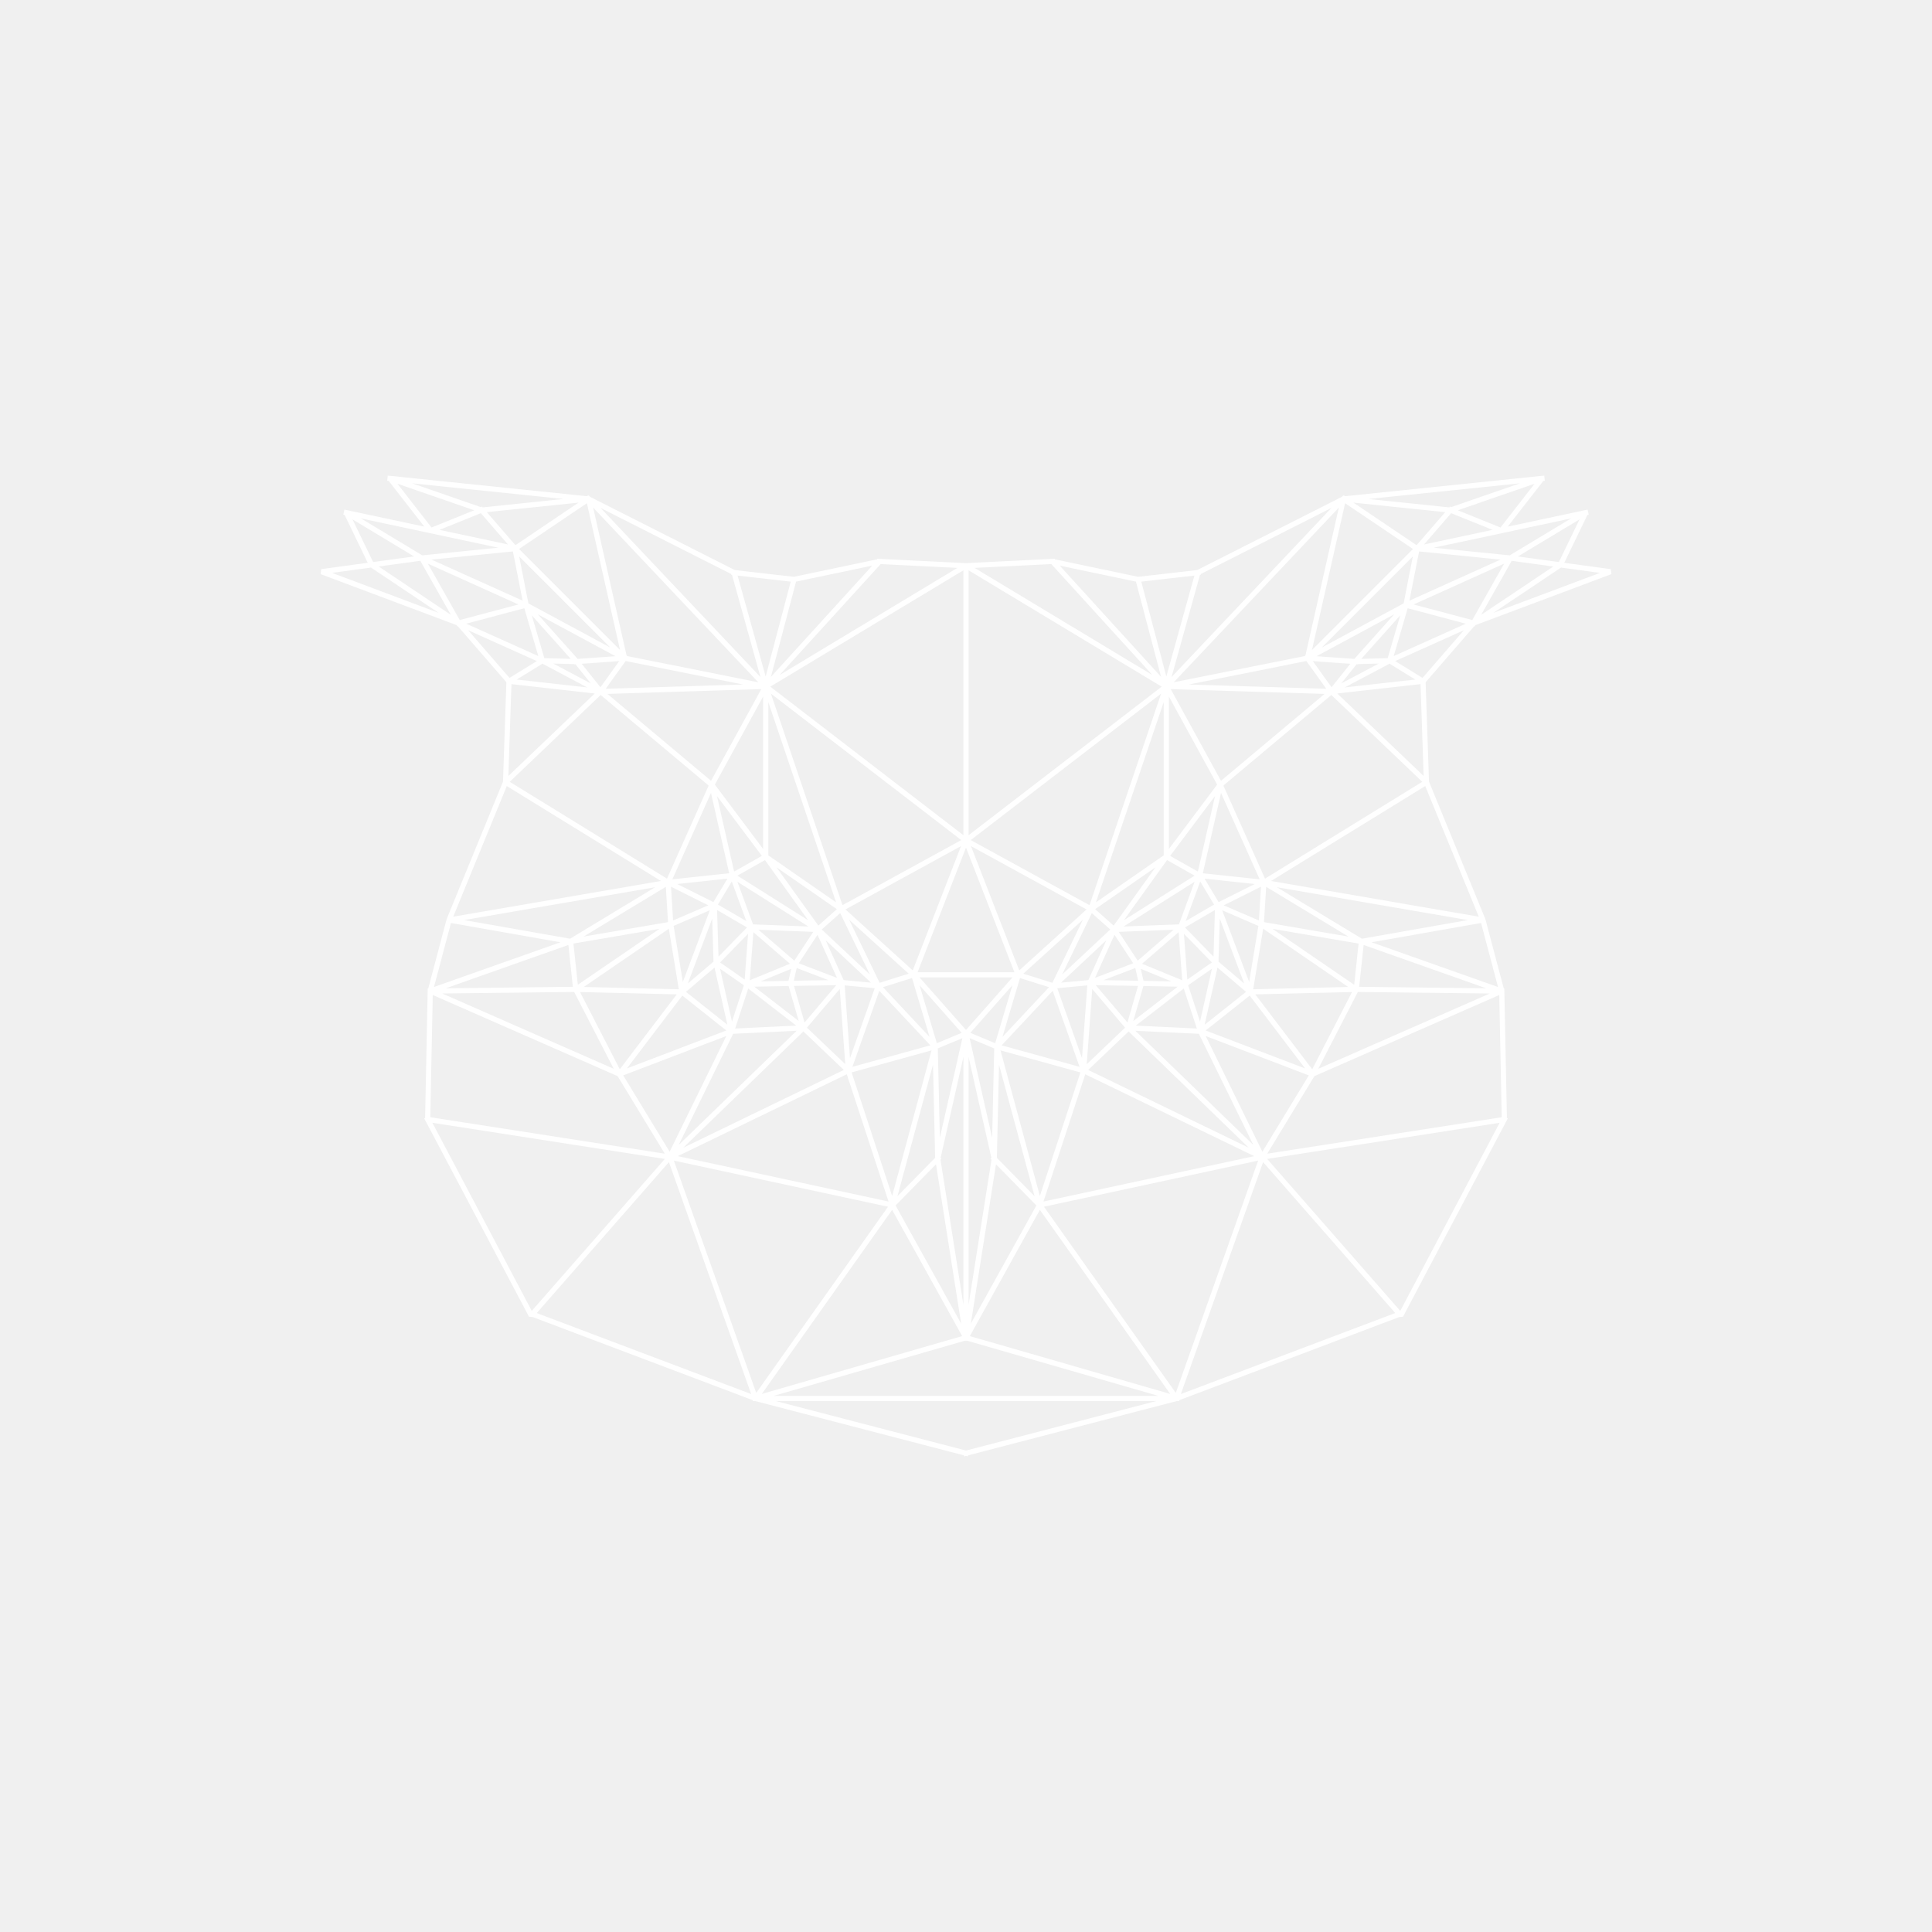
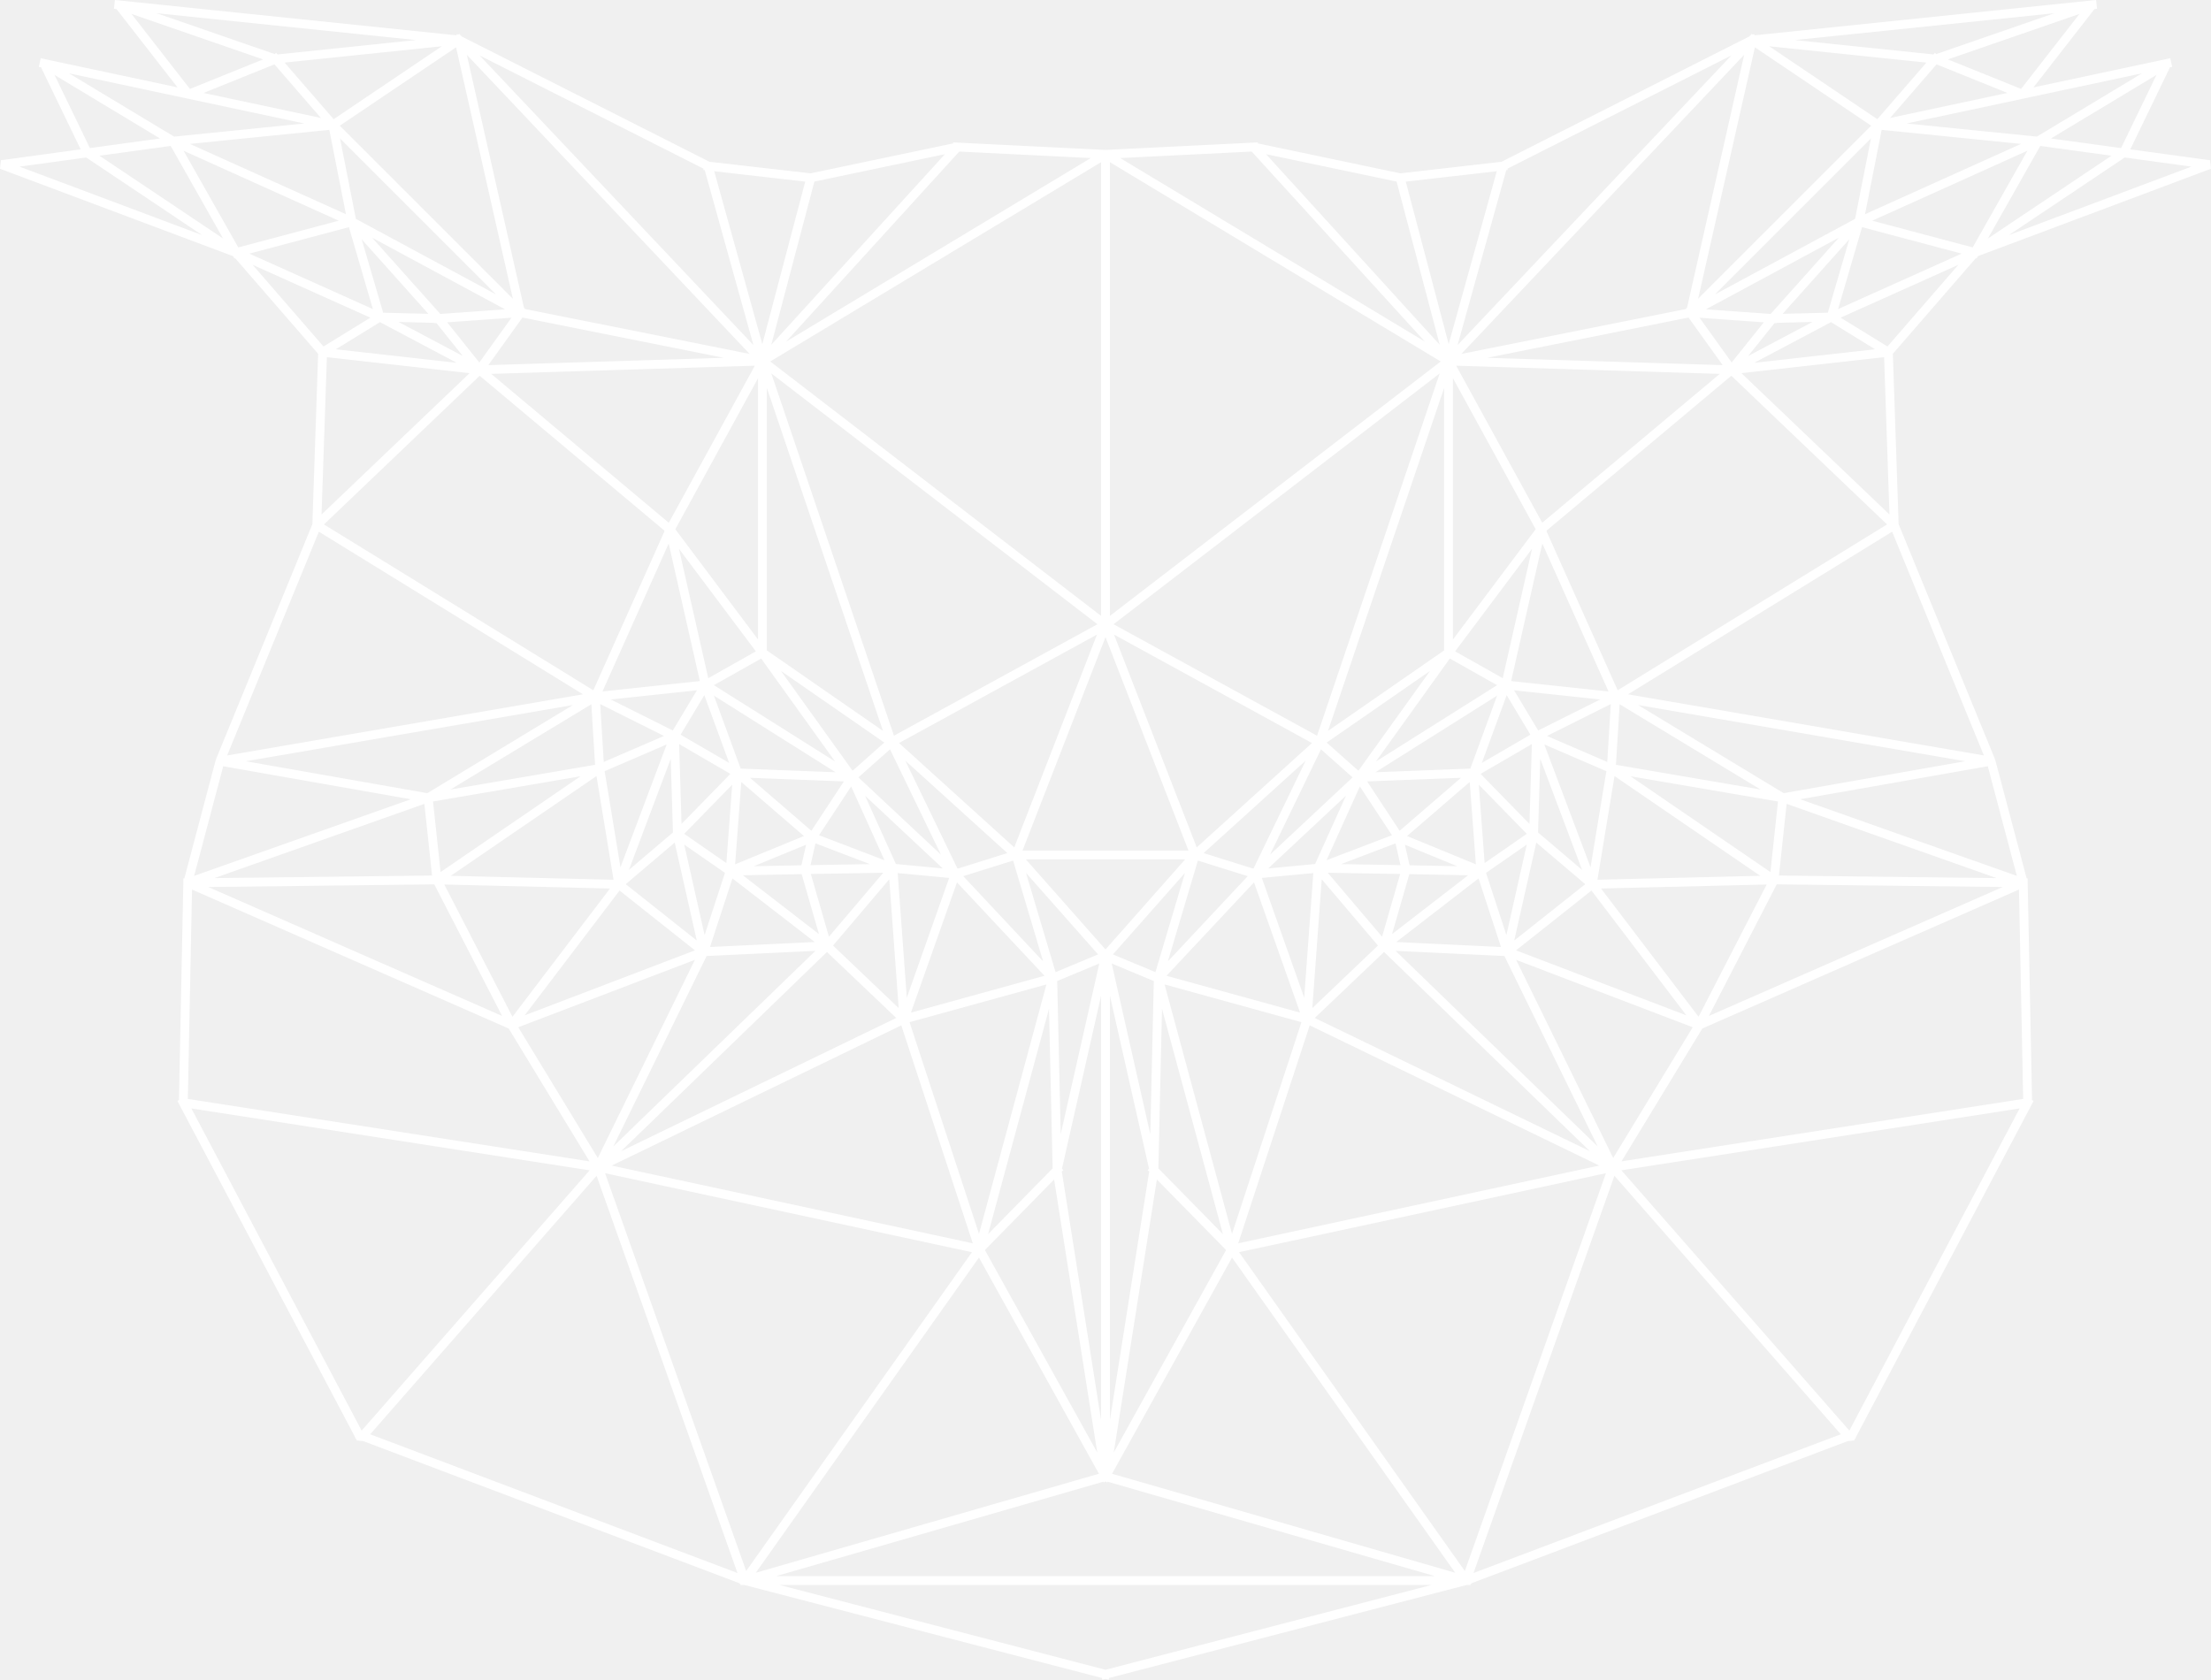
- <svg xmlns="http://www.w3.org/2000/svg" width="297mm" height="297mm" viewBox="0 0 297 297" version="1.1" id="svg8">
+ <svg xmlns="http://www.w3.org/2000/svg" width="297mm" height="225.685mm" viewBox="0 0 297 225.685" version="1.1" id="svg8">
  <defs id="defs2" />
-   <g id="layer1" transform="translate(0,5.2282763e-6)">
-     <path id="path1847-5" style="opacity:1;vector-effect:none;fill:none;fill-opacity:0;stroke:#ffffff;stroke-width:0.794;stroke-linecap:square;stroke-linejoin:bevel;stroke-miterlimit:4;stroke-dasharray:none;stroke-dashoffset:0;stroke-opacity:1;paint-order:fill markers stroke;" d="m 77.719,120.253 0.526,-15.525 14.077,1.579 -8.946,-4.736 m 135.905,18.682 -0.526,-15.525 -14.077,1.579 8.946,-4.736 M 116.135,214.979 H 180.865 M 161.788,86.31 148.5,86.968 m 26.444,2.105 -13.156,-2.763 17.498,19.208 m 4.868,-17.498 -9.209,1.052 4.342,16.446 m 27.234,-28.812 -22.366,11.315 -4.868,17.498 m 27.234,-28.812 -27.234,28.812 m 38.548,-21.182 -11.314,-7.631 -5.526,24.471 m 36.049,-27.628 -30.523,3.158 16.446,1.71 m 0,0 -5.131,5.92 m 12.959,-2.763 6.249,-8.025 -14.077,4.868 z m 12.959,-2.763 -25.918,5.526 m 14.341,1.447 11.578,-6.973 -3.881,8.025 -13.354,8.946 m 5.657,-9.999 -14.341,-1.447 m -16.84,16.84 -21.708,4.342 m 21.708,-4.342 3.684,5.131 -25.392,-0.789 m 21.708,-4.342 7.368,0.526 m 23.813,-15.919 -16.051,7.236 1.71,-8.683 -16.84,16.84 15.13,-8.157 m 0,0 10.394,2.763 21.05,-7.894 -15.393,-2.105 -5.657,9.999 m -18.156,5.92 5.263,-0.132 5.131,3.158 7.762,-8.946 -12.893,5.789 m -8.946,4.736 3.684,-4.605 7.762,-8.683 -2.5,8.552 m -53.81,83.675 21.05,29.733 -32.365,-9.341 m 0,17.761 32.365,-8.42 m 50.389,-42.89 -15.919,30.128 -21.313,-24.339 -13.156,37.101 34.47,-13.025 m -13.551,-36.838 -7.762,12.762 37.233,-5.789 -0.395,-19.735 m -21.576,-7.631 -0.789,7.368 22.366,0.263 -29.076,12.762 6.71,-13.025 m 19.471,-10.657 -18.682,3.289 21.576,7.631 z m -75.123,36.706 0.395,-17.235 6.578,24.339 6.776,-20.656 27.431,13.288 -34.207,7.368 m 59.467,-64.993 8.683,21.182 -33.68,-5.789 14.998,9.078 -15.393,-2.631 14.604,9.999 -16.314,0.395 9.604,12.63 -17.235,-6.578 9.473,19.34 -20.524,-19.866 -6.907,6.578 -13.354,-3.684 -4.736,-1.973 m 45.784,-23.287 -6.71,-14.998 17.103,-14.34 14.604,13.946 z m -14.998,-30.128 8.288,15.13 m -39.074,8.552 19.208,10.525 11.578,-34.207 v 26.181 m 0,0 8.288,-11.051 -3.158,13.946 z m -11.578,8.025 3.552,3.158 8.025,-11.183 z m -11.183,10.13 11.183,-10.13 -5.723,11.841 m 0,0 -8.749,9.341 3.289,-11.051 z M 148.5,129.2 179.286,105.518 148.5,86.968 Z m 8.025,20.656 L 148.5,129.2 m 0,29.733 8.025,-9.078 H 148.5 m 22.761,-6.973 -9.275,8.683 5.591,-0.526 -0.987,13.551 -4.605,-13.025 m 24.931,-3.552 -4.736,3.289 -0.658,-8.815 -6.71,5.789 7.368,3.026 -6.71,-0.132 -0.658,-2.894 m 12.367,-9.078 -5.657,3.289 5.394,5.526 z m -2.763,-4.605 -2.894,7.894 -10.262,0.395 3.552,5.394 -7.236,2.763 7.894,0.132 -1.973,6.841 8.683,-6.71 2.368,7.236 2.368,-10.525 5.263,4.473 -4.999,-13.288 6.71,2.894 m 0.395,-6.447 -7.104,3.552 -2.763,-4.605 m 9.867,1.053 -9.867,-1.053 -13.156,8.289 -3.684,8.157 5.92,6.973 11.051,0.526 7.631,-6.052 1.71,-10.394 z M 148.5,205.638 l 11.314,-20.392 -6.973,-7.104 M 148.5,205.638 v -46.705 l 4.342,19.208 z M 135.212,86.31 148.5,86.968 m -26.444,2.105 13.156,-2.763 -17.498,19.208 m -4.868,-17.498 9.209,1.052 -4.342,16.446 m -27.234,-28.812 22.366,11.315 4.868,17.498 M 90.48,76.706 117.714,105.518 m -38.548,-21.182 11.314,-7.631 5.526,24.471 m -36.048,-27.628 30.523,3.158 -16.445,1.71 m 0,0 5.131,5.92 m -12.959,-2.763 -6.249,-8.025 14.077,4.868 z m -12.959,-2.763 25.918,5.526 m -14.34,1.447 -11.578,-6.973 3.881,8.025 13.354,8.946 m -5.657,-9.999 14.34,-1.447 m 16.84,16.84 21.708,4.342 m -21.708,-4.342 -3.684,5.131 25.392,-0.789 m -21.708,-4.342 -7.368,0.526 m -23.813,-15.919 16.051,7.236 -1.71,-8.683 16.84,16.84 -15.13,-8.157 m 0,0 -10.394,2.763 -21.05,-7.894 15.393,-2.105 5.657,9.999 m 18.156,5.92 -5.263,-0.132 -5.131,3.158 -7.762,-8.946 12.893,5.789 m 8.946,4.736 -3.684,-4.605 -7.762,-8.683 2.5,8.552 m 53.81,83.675 -21.05,29.733 32.365,-9.341 m 0,17.761 -32.365,-8.42 m -50.389,-42.89 15.919,30.128 21.313,-24.339 13.156,37.101 -34.47,-13.025 m 13.551,-36.838 7.762,12.762 -37.233,-5.789 0.395,-19.735 m 21.576,-7.631 0.789,7.368 -22.366,0.263 29.076,12.762 -6.71,-13.025 m -19.471,-10.657 18.682,3.289 -21.576,7.631 z m 75.123,36.706 -0.395,-17.235 -6.578,24.339 -6.776,-20.656 -27.431,13.288 34.207,7.368 m -59.467,-64.993 -8.683,21.182 33.68,-5.789 -14.998,9.078 15.393,-2.631 -14.604,9.999 16.314,0.395 -9.604,12.63 17.235,-6.578 -9.473,19.34 20.524,-19.866 6.907,6.578 13.354,-3.684 4.736,-1.973 m -45.784,-23.287 6.71,-14.998 -17.103,-14.34 -14.604,13.946 z m 14.998,-30.128 -8.289,15.13 m 39.074,8.552 -19.208,10.525 -11.578,-34.207 v 26.181 m 0,0 -8.289,-11.051 3.158,13.946 z m 11.578,8.025 -3.552,3.158 -8.025,-11.183 z m 11.183,10.13 -11.183,-10.13 5.723,11.841 m 0,0 8.749,9.341 -3.289,-11.051 z M 148.5,129.2 117.714,105.518 148.5,86.968 Z m -8.025,20.656 8.025,-20.656 m 0,29.733 -8.025,-9.078 H 148.5 m -22.761,-6.973 9.275,8.683 -5.591,-0.526 0.987,13.551 4.605,-13.025 m -24.931,-3.552 4.736,3.289 0.658,-8.815 6.71,5.789 -7.368,3.026 6.71,-0.132 0.658,-2.894 m -12.367,-9.078 5.657,3.289 -5.394,5.526 z m 2.763,-4.605 2.894,7.894 10.262,0.395 -3.552,5.394 7.236,2.763 -7.894,0.132 1.973,6.841 -8.683,-6.71 -2.368,7.236 -2.368,-10.525 -5.263,4.473 4.999,-13.288 -6.71,2.894 m -0.395,-6.447 7.104,3.552 2.763,-4.605 m -9.867,1.053 9.867,-1.053 13.156,8.289 3.684,8.157 -5.92,6.973 -11.051,0.526 -7.631,-6.052 -1.71,-10.394 z m 45.784,69.992 -11.314,-20.392 6.973,-7.104 M 148.5,205.638 v -46.705 l -4.342,19.208 z" />
+   <g id="layer1" transform="translate(7.2558853e-8,-71.31548)">
+     <path id="path1847-5" style="opacity:1;vector-effect:none;fill:none;fill-opacity:0;stroke:#ffffff;stroke-width:1.188;stroke-linecap:square;stroke-linejoin:bevel;stroke-miterlimit:4;stroke-dasharray:none;stroke-dashoffset:0;stroke-opacity:1;paint-order:fill markers stroke" d="m 42.549,141.879 0.788,-23.238 21.072,2.363 -13.392,-7.09 m 203.433,27.965 -0.788,-23.238 -21.072,2.363 13.392,-7.09 m -145.928,169.757 h 96.892 M 168.39,91.07 148.5,92.055 m 39.584,3.151 -19.693,-4.136 26.192,28.752 m 7.287,-26.192 -13.785,1.575 6.499,24.617 m 40.765,-43.129 -33.479,16.936 -7.287,26.192 m 40.765,-43.129 -40.765,43.129 M 252.284,88.116 235.348,76.694 227.077,113.324 m 53.96,-41.356 -45.689,4.726 24.617,2.56 m 0,0 -7.681,8.862 m 19.398,-4.136 9.354,-12.013 -21.072,7.287 z m 19.398,-4.136 -38.796,8.271 m 21.466,2.166 17.33,-10.438 -5.81,12.013 -19.989,13.392 m 8.468,-14.967 -21.466,-2.166 m -25.208,25.208 -32.494,6.499 m 32.494,-6.499 5.514,7.68 -38.008,-1.182 m 32.494,-6.499 11.028,0.788 m 35.645,-23.829 -24.026,10.831 2.56,-12.998 -25.208,25.208 22.647,-12.21 m 0,0 15.558,4.136 31.509,-11.816 -23.041,-3.151 -8.468,14.967 m -27.177,8.862 7.877,-0.197 7.68,4.726 11.619,-13.392 -19.3,8.665 m -13.392,7.09 5.514,-6.893 11.619,-12.998 -3.742,12.801 M 165.436,239.165 196.946,283.672 148.5,269.689 m 0,26.586 48.446,-12.604 m 75.426,-64.201 -23.829,45.098 -31.903,-36.433 -19.693,55.535 51.597,-19.496 m -20.284,-55.142 -11.619,19.103 55.732,-8.665 -0.591,-29.54 m -32.297,-11.422 -1.182,11.028 33.479,0.394 -43.522,19.103 10.044,-19.496 m 29.146,-15.952 -27.965,4.923 32.297,11.422 z m -112.449,54.945 0.591,-25.798 9.847,36.433 10.142,-30.919 41.061,19.89 -51.203,11.028 m 89.014,-97.285 12.998,31.706 -50.415,-8.665 22.45,13.588 -23.041,-3.939 21.86,14.967 -24.42,0.591 14.376,18.906 -25.798,-9.847 14.179,28.949 -30.722,-29.737 -10.339,9.847 -19.989,-5.514 -7.09,-2.954 m 68.533,-34.857 -10.044,-22.451 25.601,-21.466 21.86,20.875 z m -22.45,-45.098 12.407,22.647 M 148.5,155.271 l 28.752,15.755 17.33,-51.203 v 39.19 m 0,0 12.407,-16.542 -4.726,20.875 z m -17.33,12.013 5.317,4.726 12.013,-16.739 z m -16.739,15.164 16.739,-15.164 -8.567,17.724 m 0,0 -13.096,13.982 4.923,-16.542 z M 148.5,155.271 194.583,119.823 148.5,92.055 Z M 160.513,186.189 148.5,155.271 m 0,44.507 12.013,-13.588 H 148.5 m 34.07,-10.438 -13.884,12.998 8.37,-0.788 -1.477,20.284 -6.893,-19.496 m 37.319,-5.317 -7.09,4.923 -0.985,-13.195 -10.044,8.665 11.028,4.529 -10.044,-0.197 -0.985,-4.333 m 18.512,-13.588 -8.468,4.923 8.074,8.271 z m -4.136,-6.893 -4.333,11.816 -15.361,0.591 5.317,8.074 -10.831,4.136 11.816,0.197 -2.954,10.241 12.998,-10.044 3.545,10.831 3.545,-15.755 7.877,6.696 -7.483,-19.89 10.044,4.333 m 0.591,-9.65 -10.634,5.317 -4.136,-6.893 m 14.77,1.575 -14.77,-1.575 -19.693,12.407 -5.514,12.21 8.862,10.438 16.542,0.788 11.422,-9.059 2.56,-15.558 z M 148.5,269.689 165.436,239.165 154.999,228.53 M 148.5,269.689 v -69.912 l 6.499,28.752 z M 128.61,91.07 148.5,92.055 m -39.584,3.151 19.693,-4.136 -26.192,28.752 m -7.287,-26.192 13.785,1.575 -6.499,24.617 M 61.652,76.694 95.131,93.63 102.417,119.823 M 61.652,76.694 102.417,119.823 M 44.716,88.116 61.652,76.694 69.923,113.324 M 15.963,71.968 61.652,76.694 37.035,79.254 m 0,0 7.68,8.862 M 25.318,83.981 15.963,71.968 37.035,79.254 Z M 5.92,79.845 44.716,88.116 M 23.25,90.282 5.92,79.845 11.729,91.858 31.718,105.249 M 23.25,90.282 44.716,88.116 m 25.208,25.208 32.494,6.499 m -32.494,-6.499 -5.514,7.68 38.008,-1.182 m -32.494,-6.499 -11.028,0.788 M 23.25,90.282 47.276,101.114 44.716,88.116 69.923,113.324 47.276,101.114 m 0,0 -15.558,4.136 L 0.209,93.433 23.25,90.282 31.718,105.249 m 27.177,8.862 -7.877,-0.197 -7.68,4.726 -11.619,-13.392 19.3,8.665 m 13.392,7.09 -5.514,-6.893 -11.619,-12.998 3.742,12.801 M 131.564,239.165 100.054,283.672 148.5,269.689 m 0,26.586 -48.446,-12.604 M 24.628,219.471 48.457,264.569 80.361,228.136 100.054,283.672 48.457,264.175 m 20.284,-55.142 11.619,19.103 -55.732,-8.665 0.591,-29.54 m 32.297,-11.422 1.182,11.028 -33.479,0.394 43.522,19.103 -10.044,-19.496 m -29.146,-15.952 27.965,4.923 -32.297,11.422 z m 112.449,54.945 -0.591,-25.798 -9.847,36.433 -10.142,-30.919 -41.061,19.89 51.203,11.028 m -89.014,-97.285 -12.998,31.706 50.415,-8.665 -22.45,13.588 23.041,-3.939 -21.86,14.967 24.42,0.591 -14.376,18.906 25.798,-9.847 -14.179,28.949 30.722,-29.737 10.339,9.847 19.989,-5.514 7.09,-2.954 m -68.533,-34.857 10.044,-22.451 -25.601,-21.466 -21.86,20.875 z M 102.417,119.823 90.011,142.47 M 148.5,155.271 119.748,171.025 102.417,119.823 v 39.19 m 0,0 -12.407,-16.542 4.726,20.875 z m 17.33,12.013 -5.317,4.726 -12.013,-16.739 z m 16.739,15.164 -16.739,-15.164 8.567,17.724 m 0,0 13.096,13.982 -4.923,-16.542 z M 148.5,155.271 102.417,119.823 148.5,92.055 Z M 136.487,186.189 148.5,155.271 m 0,44.507 -12.013,-13.588 H 148.5 m -34.07,-10.438 13.884,12.998 -8.37,-0.788 1.477,20.284 6.893,-19.496 m -37.319,-5.317 7.09,4.923 0.985,-13.195 10.044,8.665 -11.028,4.529 10.044,-0.197 0.985,-4.333 m -18.512,-13.588 8.468,4.923 -8.074,8.271 z m 4.136,-6.893 4.333,11.816 15.361,0.591 -5.317,8.074 10.831,4.136 -11.816,0.197 2.954,10.241 -12.998,-10.044 -3.545,10.831 -3.545,-15.755 -7.877,6.696 7.484,-19.89 -10.044,4.333 m -0.591,-9.65 10.634,5.317 4.136,-6.893 m -14.77,1.575 14.77,-1.575 19.693,12.407 5.514,12.21 -8.862,10.438 -16.542,0.788 -11.422,-9.059 -2.56,-15.558 z M 148.5,269.689 131.564,239.165 142.001,228.53 M 148.5,269.689 v -69.912 l -6.499,28.752 z" />
  </g>
</svg>
